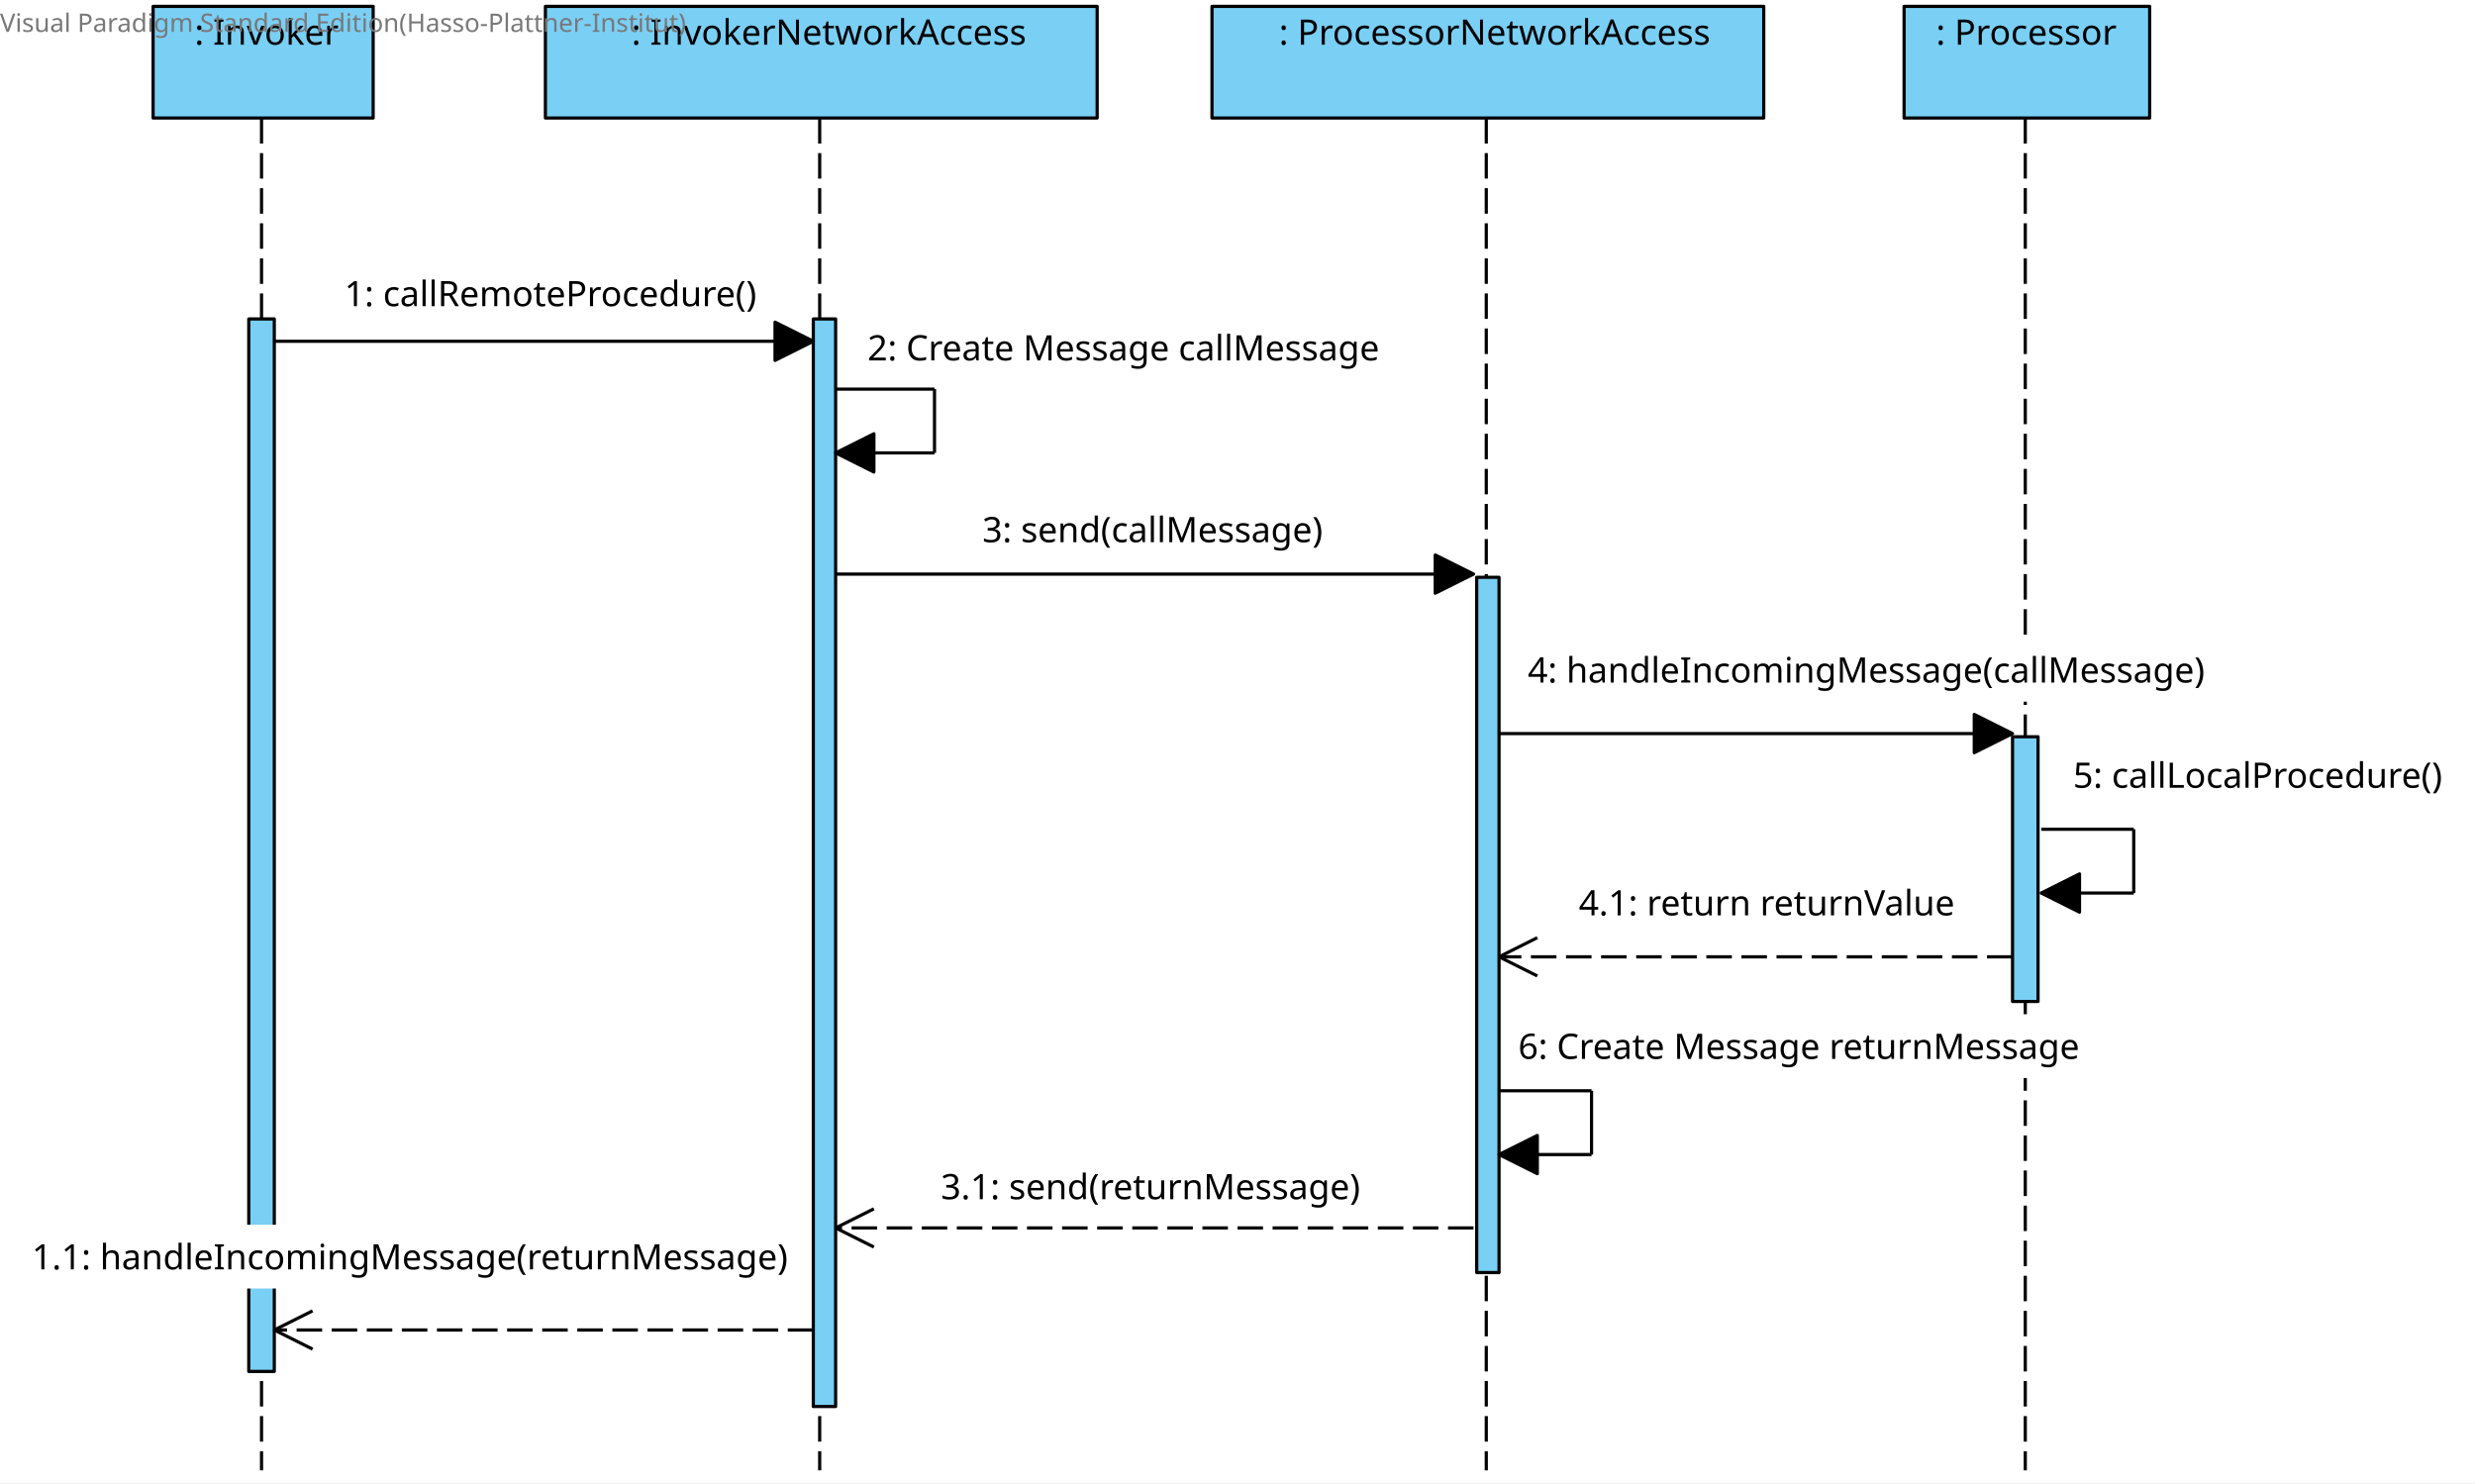
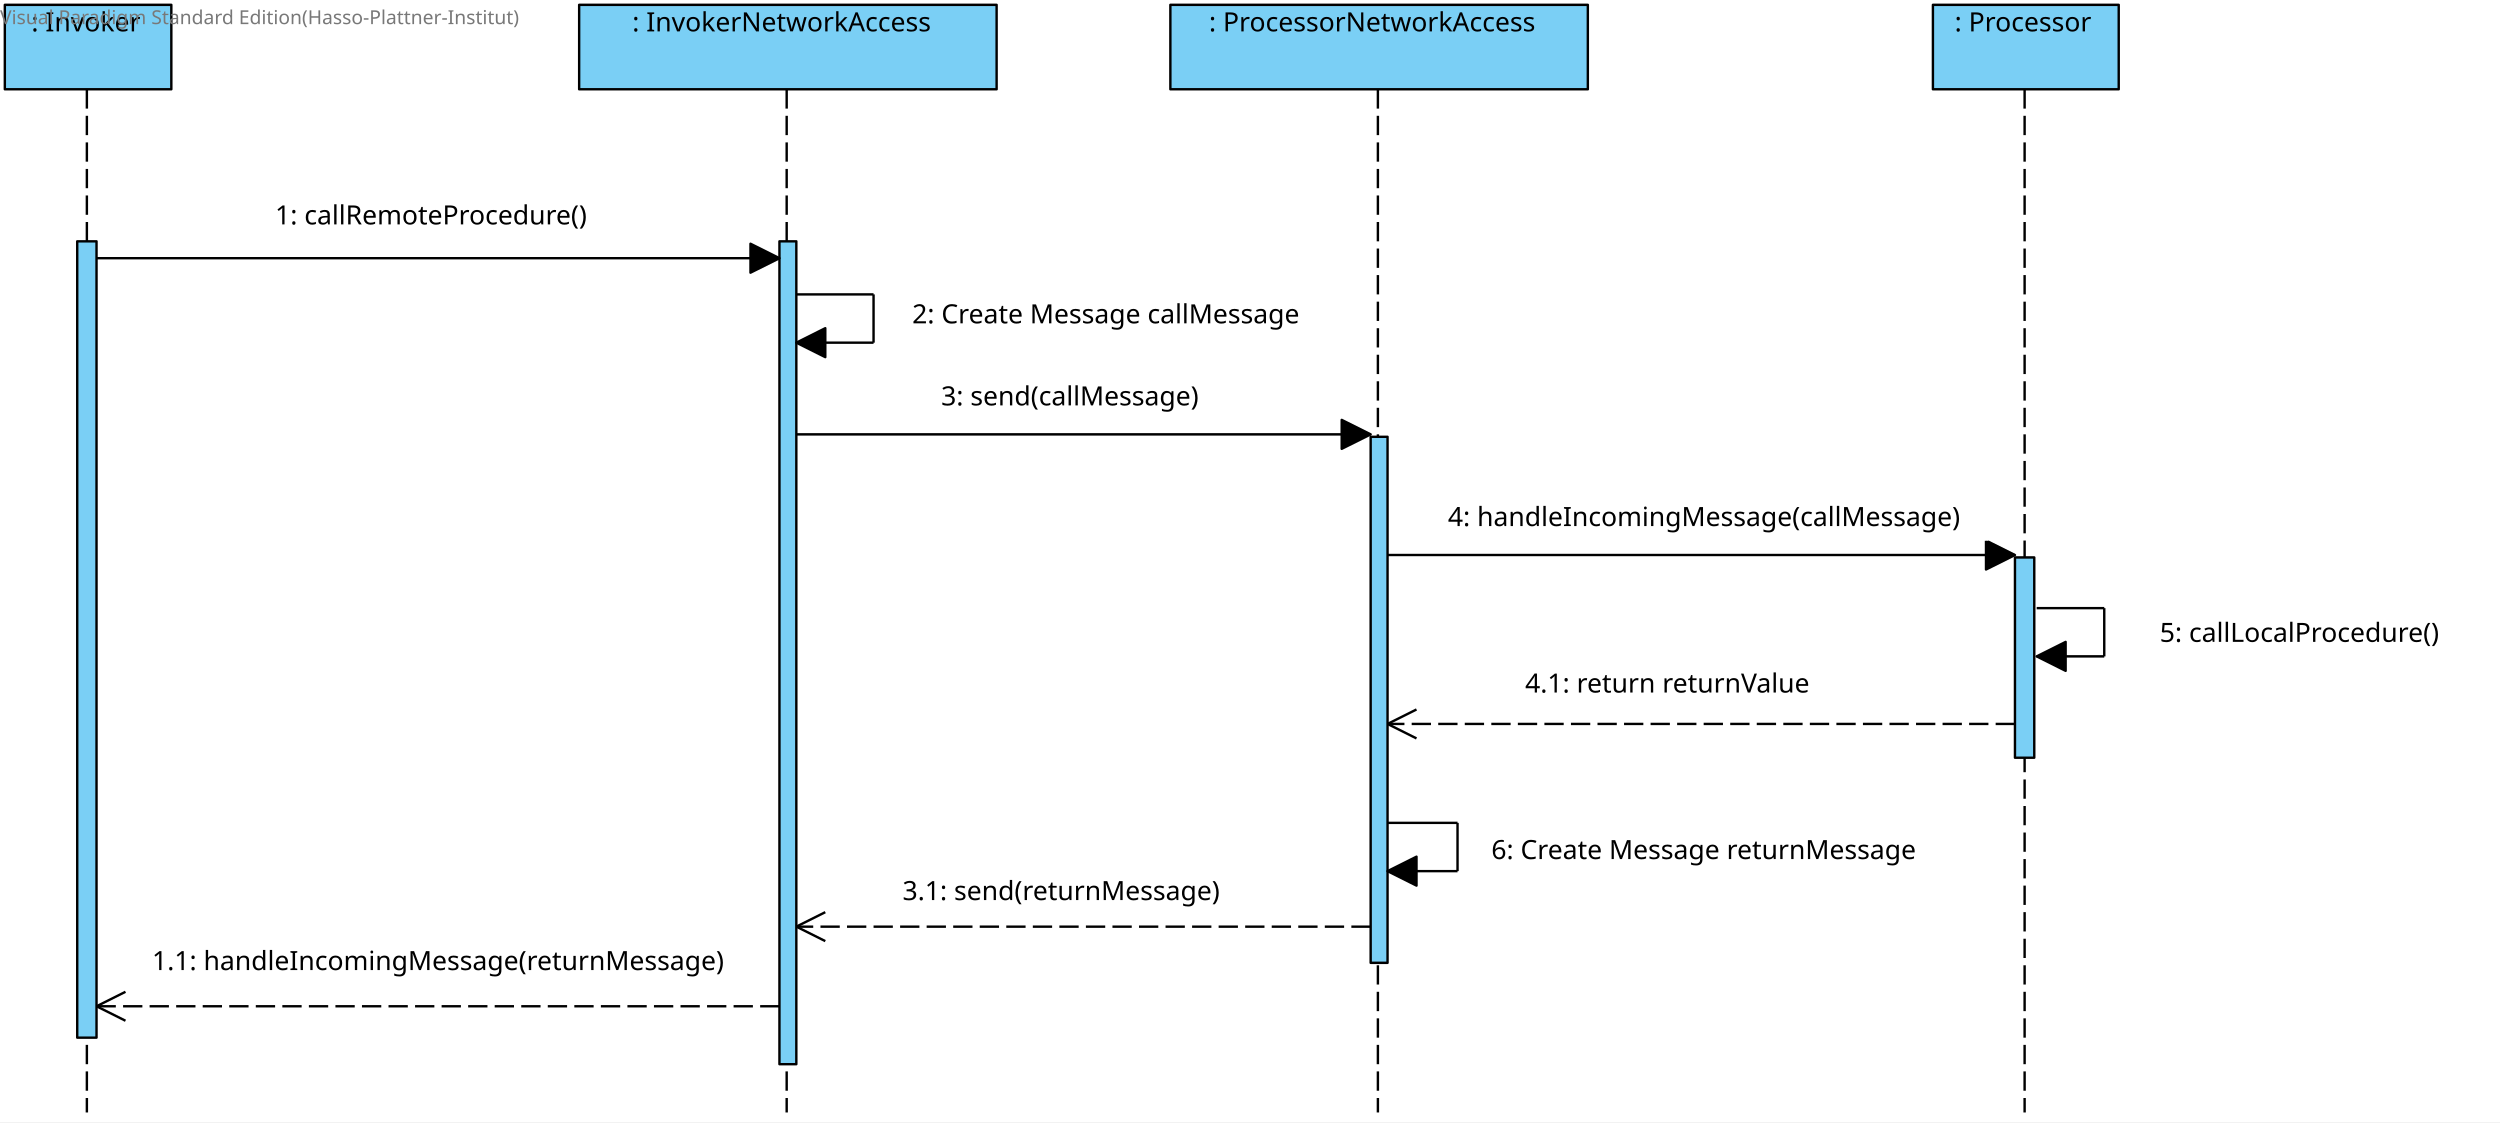
- <svg xmlns="http://www.w3.org/2000/svg" fill-opacity="0" color-rendering="auto" color-interpolation="auto" text-rendering="auto" stroke="rgb(0,0,0)" stroke-linecap="square" width="776" stroke-miterlimit="10" shape-rendering="auto" stroke-opacity="0" fill="rgb(0,0,0)" stroke-dasharray="none" font-weight="normal" stroke-width="1" height="465" font-family="'Dialog'" font-style="normal" stroke-linejoin="miter" font-size="12" stroke-dashoffset="0" image-rendering="auto">
+ <svg xmlns="http://www.w3.org/2000/svg" fill-opacity="0" color-rendering="auto" color-interpolation="auto" text-rendering="auto" stroke="rgb(0,0,0)" stroke-linecap="square" width="1036" stroke-miterlimit="10" shape-rendering="auto" stroke-opacity="0" fill="rgb(0,0,0)" stroke-dasharray="none" font-weight="normal" stroke-width="1" height="465" font-family="'Dialog'" font-style="normal" stroke-linejoin="miter" font-size="12" stroke-dashoffset="0" image-rendering="auto">
  <defs id="genericDefs" />
  <g>
    <defs id="defs1">
      <clipPath clipPathUnits="userSpaceOnUse" id="clipPath1">
        <path d="M-7 -7 L81 -7 L81 470 L-7 470 L-7 -7 Z" />
      </clipPath>
      <clipPath clipPathUnits="userSpaceOnUse" id="clipPath2">
        <path d="M-7 -7 L89 -7 L89 470 L-7 470 L-7 -7 Z" />
      </clipPath>
      <clipPath clipPathUnits="userSpaceOnUse" id="clipPath3">
        <path d="M-7 -7 L185 -7 L185 470 L-7 470 L-7 -7 Z" />
      </clipPath>
      <clipPath clipPathUnits="userSpaceOnUse" id="clipPath4">
        <path d="M-7 -7 L18 -7 L18 352 L-7 352 L-7 -7 Z" />
      </clipPath>
      <clipPath clipPathUnits="userSpaceOnUse" id="clipPath5">
        <path d="M-7 -7 L19 -7 L19 341 L-7 341 L-7 -7 Z" />
      </clipPath>
      <clipPath clipPathUnits="userSpaceOnUse" id="clipPath6">
        <path d="M-7 -7 L18 -7 L18 229 L-7 229 L-7 -7 Z" />
      </clipPath>
      <clipPath clipPathUnits="userSpaceOnUse" id="clipPath7">
        <path d="M-7 -7 L19 -7 L19 94 L-7 94 L-7 -7 Z" />
      </clipPath>
      <clipPath clipPathUnits="userSpaceOnUse" id="clipPath8">
-         <path d="M-70 -15 L140 -15 L140 30 L-70 30 L-70 -15 Z" />
+         <path d="M-70 -14 L140 -14 L140 28 L-70 28 L-70 -14 Z" />
      </clipPath>
      <clipPath clipPathUnits="userSpaceOnUse" id="clipPath9">
-         <path d="M-78 -15 L156 -15 L156 30 L-78 30 L-78 -15 Z" />
+         <path d="M-78 -14 L156 -14 L156 28 L-78 28 L-78 -14 Z" />
      </clipPath>
      <clipPath clipPathUnits="userSpaceOnUse" id="clipPath10">
-         <path d="M-174 -15 L348 -15 L348 30 L-174 30 L-174 -15 Z" />
+         <path d="M-174 -14 L348 -14 L348 28 L-174 28 L-174 -14 Z" />
      </clipPath>
      <clipPath clipPathUnits="userSpaceOnUse" id="clipPath11">
-         <path d="M0 0 L373 0 L373 204 L0 204 L0 0 Z" />
+         <path d="M0 0 L487 0 L487 204 L0 204 L0 0 Z" />
      </clipPath>
      <clipPath clipPathUnits="userSpaceOnUse" id="clipPath12">
-         <path d="M0 0 L0 204 L373 204 L373 0 L359 0 L359 10 L185 10 L185 0 L132 0 L132 10 L62 10 L62 0 Z" />
+         <path d="M0 0 L0 204 L487 204 L487 0 L474 0 L474 9 L300 9 L300 0 L132 0 L132 9 L62 9 L62 0 Z" />
      </clipPath>
      <clipPath clipPathUnits="userSpaceOnUse" id="clipPath13">
-         <path d="M258 67 L258 87 L16 87 L16 67 ZM0 0 L0 204 L373 204 L373 59 L299 59 L299 47 L373 47 L373 0 Z" />
+         <path d="M379 70 L379 92 L109 92 L109 70 ZM0 0 L0 204 L487 204 L487 58 L424 58 L424 45 L487 45 L487 0 Z" />
      </clipPath>
      <clipPath clipPathUnits="userSpaceOnUse" id="clipPath14">
-         <path d="M0 0 L235 0 L235 224 L0 224 L0 0 Z" />
+         <path d="M0 0 L236 0 L236 224 L0 224 L0 0 Z" />
      </clipPath>
      <clipPath clipPathUnits="userSpaceOnUse" id="clipPath15">
-         <path d="M0 0 L0 224 L235 224 L235 0 Z" />
+         <path d="M0 0 L0 224 L236 224 L236 0 Z" />
      </clipPath>
      <clipPath clipPathUnits="userSpaceOnUse" id="clipPath16">
-         <path d="M0 0 L404 0 L404 204 L0 204 L0 0 Z" />
+         <path d="M0 0 L442 0 L442 204 L0 204 L0 0 Z" />
      </clipPath>
      <clipPath clipPathUnits="userSpaceOnUse" id="clipPath17">
-         <path d="M0 0 L0 204 L404 204 L404 140 L310 140 L310 120 L404 120 L404 0 Z" />
+         <path d="M0 0 L0 204 L442 204 L442 144 L364 144 L364 124 L442 124 L442 0 Z" />
      </clipPath>
      <clipPath clipPathUnits="userSpaceOnUse" id="clipPath18">
        <path d="M0 0 L233 0 L233 224 L0 224 L0 0 Z" />
      </clipPath>
      <clipPath clipPathUnits="userSpaceOnUse" id="clipPath19">
-         <path d="M0 0 L0 122 L61 122 L61 134 L0 134 L0 224 L233 224 L233 96 L102 96 L102 76 L233 76 L233 0 Z" />
+         <path d="M0 0 L0 121 L45 121 L45 134 L0 134 L0 224 L233 224 L233 122 L139 122 L139 101 L233 101 L233 0 Z" />
      </clipPath>
      <clipPath clipPathUnits="userSpaceOnUse" id="clipPath20">
-         <path d="M0 0 L365 0 L365 204 L0 204 L0 0 Z" />
+         <path d="M0 0 L464 0 L464 204 L0 204 L0 0 Z" />
      </clipPath>
      <clipPath clipPathUnits="userSpaceOnUse" id="clipPath21">
-         <path d="M320 70 L320 90 L102 90 L102 70 ZM0 0 L0 204 L102 204 L102 188 L282 188 L282 204 L365 204 L365 0 Z" />
+         <path d="M349 74 L349 94 L119 94 L119 74 ZM0 0 L0 204 L464 204 L464 0 Z" />
      </clipPath>
      <clipPath clipPathUnits="userSpaceOnUse" id="clipPath22">
-         <path d="M0 0 L0 40 L150 40 L150 60 L0 60 L0 158 L112 158 L112 178 L0 178 L0 224 L233 224 L233 0 Z" />
+         <path d="M0 0 L232 0 L232 224 L0 224 L0 0 Z" />
      </clipPath>
      <clipPath clipPathUnits="userSpaceOnUse" id="clipPath23">
-         <path d="M269 79 L269 91 L123 91 L123 79 ZM0 0 L0 99 L82 99 L82 119 L0 119 L0 204 L404 204 L404 53 L310 53 L310 33 L404 33 L404 0 Z" />
+         <path d="M0 0 L0 52 L80 52 L80 72 L0 72 L0 190 L61 190 L61 211 L0 211 L0 224 L232 224 L232 0 Z" />
      </clipPath>
      <clipPath clipPathUnits="userSpaceOnUse" id="clipPath24">
-         <path d="M282 118 L282 138 L102 138 L102 118 ZM0 0 L0 164 L61 164 L61 176 L0 176 L0 204 L365 204 L365 0 L320 0 L320 20 L102 20 L102 0 Z" />
+         <path d="M290 78 L290 91 L134 91 L134 78 ZM0 0 L0 103 L89 103 L89 125 L0 125 L0 204 L442 204 L442 79 L384 79 L384 58 L442 58 L442 0 Z" />
      </clipPath>
      <clipPath clipPathUnits="userSpaceOnUse" id="clipPath25">
-         <path d="M-120 -20 L240 -20 L240 40 L-120 40 L-120 -20 Z" />
+         <path d="M349 4 L349 24 L119 24 L119 4 ZM330 142 L330 163 L139 163 L139 142 ZM0 0 L0 162 L45 162 L45 175 L0 175 L0 204 L464 204 L464 0 Z" />
      </clipPath>
      <clipPath clipPathUnits="userSpaceOnUse" id="clipPath26">
-         <path d="M-146 -12 L292 -12 L292 24 L-146 24 L-146 -12 Z" />
+         <path d="M-162 -20 L324 -20 L324 40 L-162 40 L-162 -20 Z" />
      </clipPath>
      <clipPath clipPathUnits="userSpaceOnUse" id="clipPath27">
-         <path d="M-128 -20 L256 -20 L256 40 L-128 40 L-128 -20 Z" />
+         <path d="M-156 -13 L312 -13 L312 26 L-156 26 L-156 -13 Z" />
      </clipPath>
      <clipPath clipPathUnits="userSpaceOnUse" id="clipPath28">
-         <path d="M-218 -20 L436 -20 L436 40 L-218 40 L-218 -20 Z" />
+         <path d="M-151 -20 L302 -20 L302 40 L-151 40 L-151 -20 Z" />
      </clipPath>
      <clipPath clipPathUnits="userSpaceOnUse" id="clipPath29">
-         <path d="M-180 -20 L360 -20 L360 40 L-180 40 L-180 -20 Z" />
+         <path d="M-230 -20 L460 -20 L460 40 L-230 40 L-230 -20 Z" />
      </clipPath>
      <clipPath clipPathUnits="userSpaceOnUse" id="clipPath30">
-         <path d="M-125 -12 L250 -12 L250 24 L-125 24 L-125 -12 Z" />
+         <path d="M-191 -21 L382 -21 L382 42 L-191 42 L-191 -21 Z" />
      </clipPath>
      <clipPath clipPathUnits="userSpaceOnUse" id="clipPath31">
-         <path d="M-169 -20 L338 -20 L338 40 L-169 40 L-169 -20 Z" />
+         <path d="M-124 -11 L248 -11 L248 22 L-124 22 L-124 -11 Z" />
      </clipPath>
      <clipPath clipPathUnits="userSpaceOnUse" id="clipPath32">
-         <path d="M-242 -20 L484 -20 L484 40 L-242 40 L-242 -20 Z" />
+         <path d="M-196 -20 L392 -20 L392 40 L-196 40 L-196 -20 Z" />
      </clipPath>
      <clipPath clipPathUnits="userSpaceOnUse" id="clipPath33">
-         <path d="M-144 -14 L288 -14 L288 28 L-144 28 L-144 -14 Z" />
+         <path d="M-270 -22 L540 -22 L540 44 L-270 44 L-270 -22 Z" />
+       </clipPath>
+       <clipPath clipPathUnits="userSpaceOnUse" id="clipPath34">
+         <path d="M-152 -13 L304 -13 L304 26 L-152 26 L-152 -13 Z" />
      </clipPath>
    </defs>
    <g fill="white" text-rendering="geometricPrecision" fill-opacity="1" stroke-opacity="1" stroke="white">
-       <rect x="0" width="776" height="465" y="0" stroke="none" />
-     </g>
-     <g font-size="11" transform="translate(48,2)" fill-opacity="1" fill="rgb(122,207,245)" text-rendering="geometricPrecision" font-family="sans-serif" stroke="rgb(122,207,245)" stroke-opacity="1">
+       <rect x="0" width="1036" height="465" y="0" stroke="none" />
+     </g>
+     <g font-size="11" transform="translate(2,2)" fill-opacity="1" fill="rgb(122,207,245)" text-rendering="geometricPrecision" font-family="sans-serif" stroke="rgb(122,207,245)" stroke-opacity="1">
      <rect x="0" width="69" height="35" y="0" clip-path="url(#clipPath1)" stroke="none" />
    </g>
-     <g stroke-linecap="butt" font-size="11" transform="translate(48,2)" fill-opacity="1" fill="black" text-rendering="geometricPrecision" font-family="sans-serif" stroke-linejoin="round" stroke="black" stroke-opacity="1" stroke-miterlimit="0">
+     <g stroke-linecap="butt" font-size="11" transform="translate(2,2)" fill-opacity="1" fill="black" text-rendering="geometricPrecision" font-family="sans-serif" stroke-linejoin="round" stroke="black" stroke-opacity="1" stroke-miterlimit="0">
      <rect fill="none" x="0" width="69" height="35" y="0" clip-path="url(#clipPath1)" />
      <line clip-path="url(#clipPath1)" fill="none" x1="34" x2="34" y1="35" y2="459" stroke-linejoin="bevel" stroke-dasharray="8,3" />
    </g>
-     <g font-size="11" transform="translate(597,2)" fill-opacity="1" fill="rgb(122,207,245)" text-rendering="geometricPrecision" font-family="sans-serif" stroke="rgb(122,207,245)" stroke-opacity="1">
+     <g font-size="11" transform="translate(801,2)" fill-opacity="1" fill="rgb(122,207,245)" text-rendering="geometricPrecision" font-family="sans-serif" stroke="rgb(122,207,245)" stroke-opacity="1">
      <rect x="0" width="77" height="35" y="0" clip-path="url(#clipPath2)" stroke="none" />
    </g>
-     <g stroke-linecap="butt" font-size="11" transform="translate(597,2)" fill-opacity="1" fill="black" text-rendering="geometricPrecision" font-family="sans-serif" stroke-linejoin="round" stroke="black" stroke-opacity="1" stroke-miterlimit="0">
+     <g stroke-linecap="butt" font-size="11" transform="translate(801,2)" fill-opacity="1" fill="black" text-rendering="geometricPrecision" font-family="sans-serif" stroke-linejoin="round" stroke="black" stroke-opacity="1" stroke-miterlimit="0">
      <rect fill="none" x="0" width="77" height="35" y="0" clip-path="url(#clipPath2)" />
      <line clip-path="url(#clipPath2)" fill="none" x1="38" x2="38" y1="35" y2="459" stroke-linejoin="bevel" stroke-dasharray="8,3" />
    </g>
-     <g font-size="11" transform="translate(171,2)" fill-opacity="1" fill="rgb(122,207,245)" text-rendering="geometricPrecision" font-family="sans-serif" stroke="rgb(122,207,245)" stroke-opacity="1">
+     <g font-size="11" transform="translate(240,2)" fill-opacity="1" fill="rgb(122,207,245)" text-rendering="geometricPrecision" font-family="sans-serif" stroke="rgb(122,207,245)" stroke-opacity="1">
      <rect x="0" width="173" height="35" y="0" clip-path="url(#clipPath3)" stroke="none" />
    </g>
-     <g stroke-linecap="butt" font-size="11" transform="translate(171,2)" fill-opacity="1" fill="black" text-rendering="geometricPrecision" font-family="sans-serif" stroke-linejoin="round" stroke="black" stroke-opacity="1" stroke-miterlimit="0">
+     <g stroke-linecap="butt" font-size="11" transform="translate(240,2)" fill-opacity="1" fill="black" text-rendering="geometricPrecision" font-family="sans-serif" stroke-linejoin="round" stroke="black" stroke-opacity="1" stroke-miterlimit="0">
      <rect fill="none" x="0" width="173" height="35" y="0" clip-path="url(#clipPath3)" />
      <line clip-path="url(#clipPath3)" fill="none" x1="86" x2="86" y1="35" y2="459" stroke-linejoin="bevel" stroke-dasharray="8,3" />
    </g>
-     <g font-size="11" transform="translate(255,100)" fill-opacity="1" fill="rgb(122,207,245)" text-rendering="geometricPrecision" font-family="sans-serif" stroke="rgb(122,207,245)" stroke-opacity="1">
+     <g font-size="11" transform="translate(323,100)" fill-opacity="1" fill="rgb(122,207,245)" text-rendering="geometricPrecision" font-family="sans-serif" stroke="rgb(122,207,245)" stroke-opacity="1">
      <rect x="0" width="7" height="341" y="0" clip-path="url(#clipPath4)" stroke="none" />
    </g>
-     <g stroke-linecap="butt" font-size="11" transform="translate(255,100)" fill-opacity="1" fill="black" text-rendering="geometricPrecision" font-family="sans-serif" stroke-linejoin="round" stroke="black" stroke-opacity="1" stroke-miterlimit="0">
+     <g stroke-linecap="butt" font-size="11" transform="translate(323,100)" fill-opacity="1" fill="black" text-rendering="geometricPrecision" font-family="sans-serif" stroke-linejoin="round" stroke="black" stroke-opacity="1" stroke-miterlimit="0">
      <rect fill="none" x="0" width="7" height="341" y="0" clip-path="url(#clipPath4)" />
    </g>
-     <g font-size="11" transform="translate(78,100)" fill-opacity="1" fill="rgb(122,207,245)" text-rendering="geometricPrecision" font-family="sans-serif" stroke="rgb(122,207,245)" stroke-opacity="1">
+     <g font-size="11" transform="translate(32,100)" fill-opacity="1" fill="rgb(122,207,245)" text-rendering="geometricPrecision" font-family="sans-serif" stroke="rgb(122,207,245)" stroke-opacity="1">
      <rect x="0" width="8" height="330" y="0" clip-path="url(#clipPath5)" stroke="none" />
    </g>
-     <g stroke-linecap="butt" font-size="11" transform="translate(78,100)" fill-opacity="1" fill="black" text-rendering="geometricPrecision" font-family="sans-serif" stroke-linejoin="round" stroke="black" stroke-opacity="1" stroke-miterlimit="0">
+     <g stroke-linecap="butt" font-size="11" transform="translate(32,100)" fill-opacity="1" fill="black" text-rendering="geometricPrecision" font-family="sans-serif" stroke-linejoin="round" stroke="black" stroke-opacity="1" stroke-miterlimit="0">
      <rect fill="none" x="0" width="8" height="330" y="0" clip-path="url(#clipPath5)" />
    </g>
-     <g font-size="11" transform="translate(380,2)" fill-opacity="1" fill="rgb(122,207,245)" text-rendering="geometricPrecision" font-family="sans-serif" stroke="rgb(122,207,245)" stroke-opacity="1">
+     <g font-size="11" transform="translate(485,2)" fill-opacity="1" fill="rgb(122,207,245)" text-rendering="geometricPrecision" font-family="sans-serif" stroke="rgb(122,207,245)" stroke-opacity="1">
      <rect x="0" width="173" height="35" y="0" clip-path="url(#clipPath3)" stroke="none" />
    </g>
-     <g stroke-linecap="butt" font-size="11" transform="translate(380,2)" fill-opacity="1" fill="black" text-rendering="geometricPrecision" font-family="sans-serif" stroke-linejoin="round" stroke="black" stroke-opacity="1" stroke-miterlimit="0">
+     <g stroke-linecap="butt" font-size="11" transform="translate(485,2)" fill-opacity="1" fill="black" text-rendering="geometricPrecision" font-family="sans-serif" stroke-linejoin="round" stroke="black" stroke-opacity="1" stroke-miterlimit="0">
      <rect fill="none" x="0" width="173" height="35" y="0" clip-path="url(#clipPath3)" />
      <line clip-path="url(#clipPath3)" fill="none" x1="86" x2="86" y1="35" y2="459" stroke-linejoin="bevel" stroke-dasharray="8,3" />
    </g>
-     <g font-size="11" transform="translate(463,181)" fill-opacity="1" fill="rgb(122,207,245)" text-rendering="geometricPrecision" font-family="sans-serif" stroke="rgb(122,207,245)" stroke-opacity="1">
+     <g font-size="11" transform="translate(568,181)" fill-opacity="1" fill="rgb(122,207,245)" text-rendering="geometricPrecision" font-family="sans-serif" stroke="rgb(122,207,245)" stroke-opacity="1">
      <rect x="0" width="7" height="218" y="0" clip-path="url(#clipPath6)" stroke="none" />
    </g>
-     <g stroke-linecap="butt" font-size="11" transform="translate(463,181)" fill-opacity="1" fill="black" text-rendering="geometricPrecision" font-family="sans-serif" stroke-linejoin="round" stroke="black" stroke-opacity="1" stroke-miterlimit="0">
+     <g stroke-linecap="butt" font-size="11" transform="translate(568,181)" fill-opacity="1" fill="black" text-rendering="geometricPrecision" font-family="sans-serif" stroke-linejoin="round" stroke="black" stroke-opacity="1" stroke-miterlimit="0">
      <rect fill="none" x="0" width="7" height="218" y="0" clip-path="url(#clipPath6)" />
    </g>
-     <g font-size="11" transform="translate(631,231)" fill-opacity="1" fill="rgb(122,207,245)" text-rendering="geometricPrecision" font-family="sans-serif" stroke="rgb(122,207,245)" stroke-opacity="1">
+     <g font-size="11" transform="translate(835,231)" fill-opacity="1" fill="rgb(122,207,245)" text-rendering="geometricPrecision" font-family="sans-serif" stroke="rgb(122,207,245)" stroke-opacity="1">
      <rect x="0" width="8" height="83" y="0" clip-path="url(#clipPath7)" stroke="none" />
    </g>
-     <g stroke-linecap="butt" font-size="11" transform="translate(631,231)" fill-opacity="1" fill="black" text-rendering="geometricPrecision" font-family="sans-serif" stroke-linejoin="round" stroke="black" stroke-opacity="1" stroke-miterlimit="0">
+     <g stroke-linecap="butt" font-size="11" transform="translate(835,231)" fill-opacity="1" fill="black" text-rendering="geometricPrecision" font-family="sans-serif" stroke-linejoin="round" stroke="black" stroke-opacity="1" stroke-miterlimit="0">
      <rect fill="none" x="0" width="8" height="83" y="0" clip-path="url(#clipPath7)" />
    </g>
-     <g font-size="11" transform="translate(48,2)" fill-opacity="1" fill="black" text-rendering="geometricPrecision" font-family="sans-serif" stroke="black" stroke-opacity="1">
-       <text x="13" xml:space="preserve" y="12" clip-path="url(#clipPath8)" stroke="none">: Invoker</text>
-     </g>
-     <g font-size="11" transform="translate(597,2)" fill-opacity="1" fill="black" text-rendering="geometricPrecision" font-family="sans-serif" stroke="black" stroke-opacity="1">
-       <text x="10" xml:space="preserve" y="12" clip-path="url(#clipPath9)" stroke="none">: Processor</text>
-     </g>
-     <g font-size="11" transform="translate(171,2)" fill-opacity="1" fill="black" text-rendering="geometricPrecision" font-family="sans-serif" stroke="black" stroke-opacity="1">
-       <text x="27" xml:space="preserve" y="12" clip-path="url(#clipPath10)" stroke="none">: InvokerNetworkAccess</text>
-     </g>
-     <g font-size="11" transform="translate(380,2)" fill-opacity="1" fill="black" text-rendering="geometricPrecision" font-family="sans-serif" stroke="black" stroke-opacity="1">
-       <text x="21" xml:space="preserve" y="12" clip-path="url(#clipPath10)" stroke="none">: ProcessorNetworkAccess</text>
-     </g>
-     <g stroke-linecap="butt" font-size="11" transform="translate(-14,7)" fill-opacity="1" fill="black" text-rendering="geometricPrecision" font-family="sans-serif" stroke-linejoin="round" stroke="black" stroke-opacity="1">
-       <line y2="100" fill="none" x1="100" clip-path="url(#clipPath12)" x2="269" y1="100" />
-       <polygon points=" 269 100 257 94 257 106" clip-path="url(#clipPath12)" stroke="none" />
-       <polygon fill="none" points=" 269 100 257 94 257 106" clip-path="url(#clipPath12)" />
-     </g>
-     <g stroke-linecap="butt" font-size="11" transform="translate(-14,317)" fill-opacity="1" fill="black" text-rendering="geometricPrecision" font-family="sans-serif" stroke-linejoin="round" stroke-dasharray="8,3" stroke="black" stroke-opacity="1" stroke-miterlimit="0">
-       <line y2="100" fill="none" x1="269" clip-path="url(#clipPath13)" x2="100" y1="100" />
+     <g font-size="11" transform="translate(2,2)" fill-opacity="1" fill="black" text-rendering="geometricPrecision" font-family="sans-serif" stroke="black" stroke-opacity="1">
+       <text x="11" xml:space="preserve" y="11" clip-path="url(#clipPath8)" stroke="none">: Invoker</text>
+     </g>
+     <g font-size="11" transform="translate(801,2)" fill-opacity="1" fill="black" text-rendering="geometricPrecision" font-family="sans-serif" stroke="black" stroke-opacity="1">
+       <text x="9" xml:space="preserve" y="11" clip-path="url(#clipPath9)" stroke="none">: Processor</text>
+     </g>
+     <g font-size="11" transform="translate(240,2)" fill-opacity="1" fill="black" text-rendering="geometricPrecision" font-family="sans-serif" stroke="black" stroke-opacity="1">
+       <text x="22" xml:space="preserve" y="11" clip-path="url(#clipPath10)" stroke="none">: InvokerNetworkAccess</text>
+     </g>
+     <g font-size="11" transform="translate(485,2)" fill-opacity="1" fill="black" text-rendering="geometricPrecision" font-family="sans-serif" stroke="black" stroke-opacity="1">
+       <text x="16" xml:space="preserve" y="11" clip-path="url(#clipPath10)" stroke="none">: ProcessorNetworkAccess</text>
+     </g>
+     <g stroke-linecap="butt" font-size="11" transform="translate(-60,7)" fill-opacity="1" fill="black" text-rendering="geometricPrecision" font-family="sans-serif" stroke-linejoin="round" stroke="black" stroke-opacity="1">
+       <line y2="100" fill="none" x1="100" clip-path="url(#clipPath12)" x2="383" y1="100" />
+       <polygon points=" 383 100 371 94 371 106" clip-path="url(#clipPath12)" stroke="none" />
+       <polygon fill="none" points=" 383 100 371 94 371 106" clip-path="url(#clipPath12)" />
+     </g>
+     <g stroke-linecap="butt" font-size="11" transform="translate(-60,317)" fill-opacity="1" fill="black" text-rendering="geometricPrecision" font-family="sans-serif" stroke-linejoin="round" stroke-dasharray="8,3" stroke="black" stroke-opacity="1" stroke-miterlimit="0">
+       <line y2="100" fill="none" x1="383" clip-path="url(#clipPath13)" x2="100" y1="100" />
      <line clip-path="url(#clipPath13)" fill="none" x1="100" x2="112" y1="100" y2="106" stroke-dasharray="none" stroke-miterlimit="10" />
      <line clip-path="url(#clipPath13)" fill="none" x1="100" x2="112" y1="100" y2="94" stroke-dasharray="none" stroke-miterlimit="10" />
    </g>
-     <g stroke-linecap="butt" font-size="11" transform="translate(162,22)" fill-opacity="1" fill="black" text-rendering="geometricPrecision" font-family="sans-serif" stroke-linejoin="round" stroke="black" stroke-opacity="1">
-       <line y2="100" fill="none" x1="100" clip-path="url(#clipPath15)" x2="131" y1="100" />
-       <line y2="120" fill="none" x1="131" clip-path="url(#clipPath15)" x2="131" y1="100" />
-       <line y2="120" fill="none" x1="131" clip-path="url(#clipPath15)" x2="100" y1="120" />
+     <g stroke-linecap="butt" font-size="11" transform="translate(230,22)" fill-opacity="1" fill="black" text-rendering="geometricPrecision" font-family="sans-serif" stroke-linejoin="round" stroke="black" stroke-opacity="1">
+       <line y2="100" fill="none" x1="100" clip-path="url(#clipPath15)" x2="132" y1="100" />
+       <line y2="120" fill="none" x1="132" clip-path="url(#clipPath15)" x2="132" y1="100" />
+       <line y2="120" fill="none" x1="132" clip-path="url(#clipPath15)" x2="100" y1="120" />
      <polygon points=" 100 120 112 126 112 114" clip-path="url(#clipPath15)" stroke="none" />
      <polygon fill="none" points=" 100 120 112 126 112 114" clip-path="url(#clipPath15)" />
    </g>
-     <g stroke-linecap="butt" font-size="11" transform="translate(162,80)" fill-opacity="1" fill="black" text-rendering="geometricPrecision" font-family="sans-serif" stroke-linejoin="round" stroke="black" stroke-opacity="1">
-       <line y2="100" fill="none" x1="100" clip-path="url(#clipPath17)" x2="300" y1="100" />
-       <polygon points=" 300 100 288 94 288 106" clip-path="url(#clipPath17)" stroke="none" />
-       <polygon fill="none" points=" 300 100 288 94 288 106" clip-path="url(#clipPath17)" />
-     </g>
-     <g stroke-linecap="butt" font-size="11" transform="translate(370,242)" fill-opacity="1" fill="black" text-rendering="geometricPrecision" font-family="sans-serif" stroke-linejoin="round" stroke="black" stroke-opacity="1">
+     <g stroke-linecap="butt" font-size="11" transform="translate(230,80)" fill-opacity="1" fill="black" text-rendering="geometricPrecision" font-family="sans-serif" stroke-linejoin="round" stroke="black" stroke-opacity="1">
+       <line y2="100" fill="none" x1="100" clip-path="url(#clipPath17)" x2="338" y1="100" />
+       <polygon points=" 338 100 326 94 326 106" clip-path="url(#clipPath17)" stroke="none" />
+       <polygon fill="none" points=" 338 100 326 94 326 106" clip-path="url(#clipPath17)" />
+     </g>
+     <g stroke-linecap="butt" font-size="11" transform="translate(475,241)" fill-opacity="1" fill="black" text-rendering="geometricPrecision" font-family="sans-serif" stroke-linejoin="round" stroke="black" stroke-opacity="1">
      <line y2="100" fill="none" x1="100" clip-path="url(#clipPath19)" x2="129" y1="100" />
      <line y2="120" fill="none" x1="129" clip-path="url(#clipPath19)" x2="129" y1="100" />
      <line y2="120" fill="none" x1="129" clip-path="url(#clipPath19)" x2="100" y1="120" />
      <polygon points=" 100 120 112 126 112 114" clip-path="url(#clipPath19)" stroke="none" />
      <polygon fill="none" points=" 100 120 112 126 112 114" clip-path="url(#clipPath19)" />
    </g>
-     <g stroke-linecap="butt" font-size="11" transform="translate(370,130)" fill-opacity="1" fill="black" text-rendering="geometricPrecision" font-family="sans-serif" stroke-linejoin="round" stroke="black" stroke-opacity="1">
-       <line y2="100" fill="none" x1="100" clip-path="url(#clipPath21)" x2="261" y1="100" />
-       <polygon points=" 261 100 249 94 249 106" clip-path="url(#clipPath21)" stroke="none" />
-       <polygon fill="none" points=" 261 100 249 94 249 106" clip-path="url(#clipPath21)" />
-     </g>
-     <g stroke-linecap="butt" font-size="11" transform="translate(540,160)" fill-opacity="1" fill="black" text-rendering="geometricPrecision" font-family="sans-serif" stroke-linejoin="round" stroke="black" stroke-opacity="1">
-       <line y2="100" fill="none" x1="100" clip-path="url(#clipPath22)" x2="129" y1="100" />
-       <line y2="120" fill="none" x1="129" clip-path="url(#clipPath22)" x2="129" y1="100" />
-       <line y2="120" fill="none" x1="129" clip-path="url(#clipPath22)" x2="100" y1="120" />
-       <polygon points=" 100 120 112 126 112 114" clip-path="url(#clipPath22)" stroke="none" />
-       <polygon fill="none" points=" 100 120 112 126 112 114" clip-path="url(#clipPath22)" />
-     </g>
-     <g stroke-linecap="butt" font-size="11" transform="translate(162,285)" fill-opacity="1" fill="black" text-rendering="geometricPrecision" font-family="sans-serif" stroke-linejoin="round" stroke-dasharray="8,3" stroke="black" stroke-opacity="1" stroke-miterlimit="0">
-       <line y2="100" fill="none" x1="300" clip-path="url(#clipPath23)" x2="100" y1="100" />
-       <line clip-path="url(#clipPath23)" fill="none" x1="100" x2="112" y1="100" y2="106" stroke-dasharray="none" stroke-miterlimit="10" />
-       <line clip-path="url(#clipPath23)" fill="none" x1="100" x2="112" y1="100" y2="94" stroke-dasharray="none" stroke-miterlimit="10" />
-     </g>
-     <g stroke-linecap="butt" font-size="11" transform="translate(370,200)" fill-opacity="1" fill="black" text-rendering="geometricPrecision" font-family="sans-serif" stroke-linejoin="round" stroke-dasharray="8,3" stroke="black" stroke-opacity="1" stroke-miterlimit="0">
-       <line y2="100" fill="none" x1="261" clip-path="url(#clipPath24)" x2="100" y1="100" />
+     <g stroke-linecap="butt" font-size="11" transform="translate(475,130)" fill-opacity="1" fill="black" text-rendering="geometricPrecision" font-family="sans-serif" stroke-linejoin="round" stroke="black" stroke-opacity="1">
+       <line y2="100" fill="none" x1="100" clip-path="url(#clipPath21)" x2="360" y1="100" />
+       <polygon points=" 360 100 348 94 348 106" clip-path="url(#clipPath21)" stroke="none" />
+       <polygon fill="none" points=" 360 100 348 94 348 106" clip-path="url(#clipPath21)" />
+     </g>
+     <g stroke-linecap="butt" font-size="11" transform="translate(744,152)" fill-opacity="1" fill="black" text-rendering="geometricPrecision" font-family="sans-serif" stroke-linejoin="round" stroke="black" stroke-opacity="1">
+       <line y2="100" fill="none" x1="100" clip-path="url(#clipPath23)" x2="128" y1="100" />
+       <line y2="120" fill="none" x1="128" clip-path="url(#clipPath23)" x2="128" y1="100" />
+       <line y2="120" fill="none" x1="128" clip-path="url(#clipPath23)" x2="100" y1="120" />
+       <polygon points=" 100 120 112 126 112 114" clip-path="url(#clipPath23)" stroke="none" />
+       <polygon fill="none" points=" 100 120 112 126 112 114" clip-path="url(#clipPath23)" />
+     </g>
+     <g stroke-linecap="butt" font-size="11" transform="translate(230,284)" fill-opacity="1" fill="black" text-rendering="geometricPrecision" font-family="sans-serif" stroke-linejoin="round" stroke-dasharray="8,3" stroke="black" stroke-opacity="1" stroke-miterlimit="0">
+       <line y2="100" fill="none" x1="338" clip-path="url(#clipPath24)" x2="100" y1="100" />
      <line clip-path="url(#clipPath24)" fill="none" x1="100" x2="112" y1="100" y2="106" stroke-dasharray="none" stroke-miterlimit="10" />
      <line clip-path="url(#clipPath24)" fill="none" x1="100" x2="112" y1="100" y2="94" stroke-dasharray="none" stroke-miterlimit="10" />
    </g>
-     <g font-size="11" transform="translate(491,273)" fill-opacity="1" fill="black" text-rendering="geometricPrecision" font-family="sans-serif" stroke="black" stroke-opacity="1">
-       <text x="4" xml:space="preserve" y="14" clip-path="url(#clipPath25)" stroke="none">4.1: return returnValue</text>
-     </g>
-     <g font-size="11" transform="translate(285,364)" fill-opacity="1" fill="white" text-rendering="geometricPrecision" font-family="sans-serif" stroke="white" stroke-opacity="1">
-       <rect x="0" width="146" height="12" y="0" clip-path="url(#clipPath26)" stroke="none" />
-       <text fill="black" x="10" xml:space="preserve" y="12" clip-path="url(#clipPath26)" stroke="none">3.1: send(returnMessage)</text>
-     </g>
-     <g font-size="11" transform="translate(644,233)" fill-opacity="1" fill="black" text-rendering="geometricPrecision" font-family="sans-serif" stroke="black" stroke-opacity="1">
-       <text x="6" xml:space="preserve" y="14" clip-path="url(#clipPath27)" stroke="none">5: callLocalProcedure()</text>
-     </g>
-     <g font-size="11" transform="translate(472,200)" fill-opacity="1" fill="white" text-rendering="geometricPrecision" font-family="sans-serif" stroke="white" stroke-opacity="1">
-       <rect x="0" width="218" height="20" y="0" clip-path="url(#clipPath28)" stroke="none" />
-       <text fill="black" x="7" xml:space="preserve" y="14" clip-path="url(#clipPath28)" stroke="none">4: handleIncomingMessage(callMessage)</text>
-     </g>
-     <g font-size="11" transform="translate(472,318)" fill-opacity="1" fill="white" text-rendering="geometricPrecision" font-family="sans-serif" stroke="white" stroke-opacity="1">
-       <rect x="0" width="180" height="20" y="0" clip-path="url(#clipPath29)" stroke="none" />
-       <text fill="black" x="4" xml:space="preserve" y="14" clip-path="url(#clipPath29)" stroke="none">6: Create Message returnMessage</text>
-     </g>
-     <g font-size="11" transform="translate(298,158)" fill-opacity="1" fill="black" text-rendering="geometricPrecision" font-family="sans-serif" stroke="black" stroke-opacity="1">
-       <text x="10" xml:space="preserve" y="12" clip-path="url(#clipPath30)" stroke="none">3: send(callMessage)</text>
-     </g>
-     <g font-size="11" transform="translate(267,99)" fill-opacity="1" fill="black" text-rendering="geometricPrecision" font-family="sans-serif" stroke="black" stroke-opacity="1">
-       <text x="5" xml:space="preserve" y="14" clip-path="url(#clipPath31)" stroke="none">2: Create Message callMessage</text>
-     </g>
-     <g font-size="11" transform="translate(2,384)" fill-opacity="1" fill="white" text-rendering="geometricPrecision" font-family="sans-serif" stroke="white" stroke-opacity="1">
-       <rect x="0" width="242" height="20" y="0" clip-path="url(#clipPath32)" stroke="none" />
-       <text fill="black" x="8" xml:space="preserve" y="14" clip-path="url(#clipPath32)" stroke="none">1.1: handleIncomingMessage(returnMessage)</text>
-     </g>
-     <g font-size="11" transform="translate(100,84)" fill-opacity="1" fill="black" text-rendering="geometricPrecision" font-family="sans-serif" stroke="black" stroke-opacity="1">
-       <text x="8" xml:space="preserve" y="12" clip-path="url(#clipPath33)" stroke="none">1: callRemoteProcedure()</text>
+     <g stroke-linecap="butt" font-size="11" transform="translate(475,200)" fill-opacity="1" fill="black" text-rendering="geometricPrecision" font-family="sans-serif" stroke-linejoin="round" stroke-dasharray="8,3" stroke="black" stroke-opacity="1" stroke-miterlimit="0">
+       <line y2="100" fill="none" x1="360" clip-path="url(#clipPath25)" x2="100" y1="100" />
+       <line clip-path="url(#clipPath25)" fill="none" x1="100" x2="112" y1="100" y2="106" stroke-dasharray="none" stroke-miterlimit="10" />
+       <line clip-path="url(#clipPath25)" fill="none" x1="100" x2="112" y1="100" y2="94" stroke-dasharray="none" stroke-miterlimit="10" />
+     </g>
+     <g font-size="11" transform="translate(614,273)" fill-opacity="1" fill="black" text-rendering="geometricPrecision" font-family="sans-serif" stroke="black" stroke-opacity="1">
+       <text x="18" xml:space="preserve" y="14" clip-path="url(#clipPath26)" stroke="none">4.1: return returnValue</text>
+     </g>
+     <g font-size="11" transform="translate(364,362)" fill-opacity="1" fill="white" text-rendering="geometricPrecision" font-family="sans-serif" stroke="white" stroke-opacity="1">
+       <rect x="0" width="156" height="13" y="0" clip-path="url(#clipPath27)" stroke="none" />
+       <text fill="black" x="10" xml:space="preserve" y="11" clip-path="url(#clipPath27)" stroke="none">3.1: send(returnMessage)</text>
+     </g>
+     <g font-size="11" transform="translate(881,252)" fill-opacity="1" fill="black" text-rendering="geometricPrecision" font-family="sans-serif" stroke="black" stroke-opacity="1">
+       <text x="14" xml:space="preserve" y="14" clip-path="url(#clipPath28)" stroke="none">5: callLocalProcedure()</text>
+     </g>
+     <g font-size="11" transform="translate(594,204)" fill-opacity="1" fill="white" text-rendering="geometricPrecision" font-family="sans-serif" stroke="white" stroke-opacity="1">
+       <rect x="0" width="230" height="20" y="0" clip-path="url(#clipPath29)" stroke="none" />
+       <text fill="black" x="6" xml:space="preserve" y="14" clip-path="url(#clipPath29)" stroke="none">4: handleIncomingMessage(callMessage)</text>
+     </g>
+     <g font-size="11" transform="translate(614,342)" fill-opacity="1" fill="white" text-rendering="geometricPrecision" font-family="sans-serif" stroke="white" stroke-opacity="1">
+       <rect x="0" width="191" height="21" y="0" clip-path="url(#clipPath30)" stroke="none" />
+       <text fill="black" x="4" xml:space="preserve" y="14" clip-path="url(#clipPath30)" stroke="none">6: Create Message returnMessage</text>
+     </g>
+     <g font-size="11" transform="translate(384,157)" fill-opacity="1" fill="black" text-rendering="geometricPrecision" font-family="sans-serif" stroke="black" stroke-opacity="1">
+       <text x="6" xml:space="preserve" y="11" clip-path="url(#clipPath31)" stroke="none">3: send(callMessage)</text>
+     </g>
+     <g font-size="11" transform="translate(364,120)" fill-opacity="1" fill="black" text-rendering="geometricPrecision" font-family="sans-serif" stroke="black" stroke-opacity="1">
+       <text x="14" xml:space="preserve" y="14" clip-path="url(#clipPath32)" stroke="none">2: Create Message callMessage</text>
+     </g>
+     <g font-size="11" transform="translate(49,387)" fill-opacity="1" fill="white" text-rendering="geometricPrecision" font-family="sans-serif" stroke="white" stroke-opacity="1">
+       <rect x="0" width="270" height="22" y="0" clip-path="url(#clipPath33)" stroke="none" />
+       <text fill="black" x="14" xml:space="preserve" y="15" clip-path="url(#clipPath33)" stroke="none">1.1: handleIncomingMessage(returnMessage)</text>
+     </g>
+     <g font-size="11" transform="translate(105,82)" fill-opacity="1" fill="black" text-rendering="geometricPrecision" font-family="sans-serif" stroke="black" stroke-opacity="1">
+       <text x="9" xml:space="preserve" y="11" clip-path="url(#clipPath34)" stroke="none">1: callRemoteProcedure()</text>
    </g>
    <g fill="rgb(120,120,120)" text-rendering="geometricPrecision" fill-opacity="1" font-size="8" stroke-opacity="1" stroke="rgb(120,120,120)">
      <text x="0" xml:space="preserve" y="10" stroke="none">Visual Paradigm Standard Edition(Hasso-Plattner-Institut)</text>
    </g>
  </g>
</svg>
